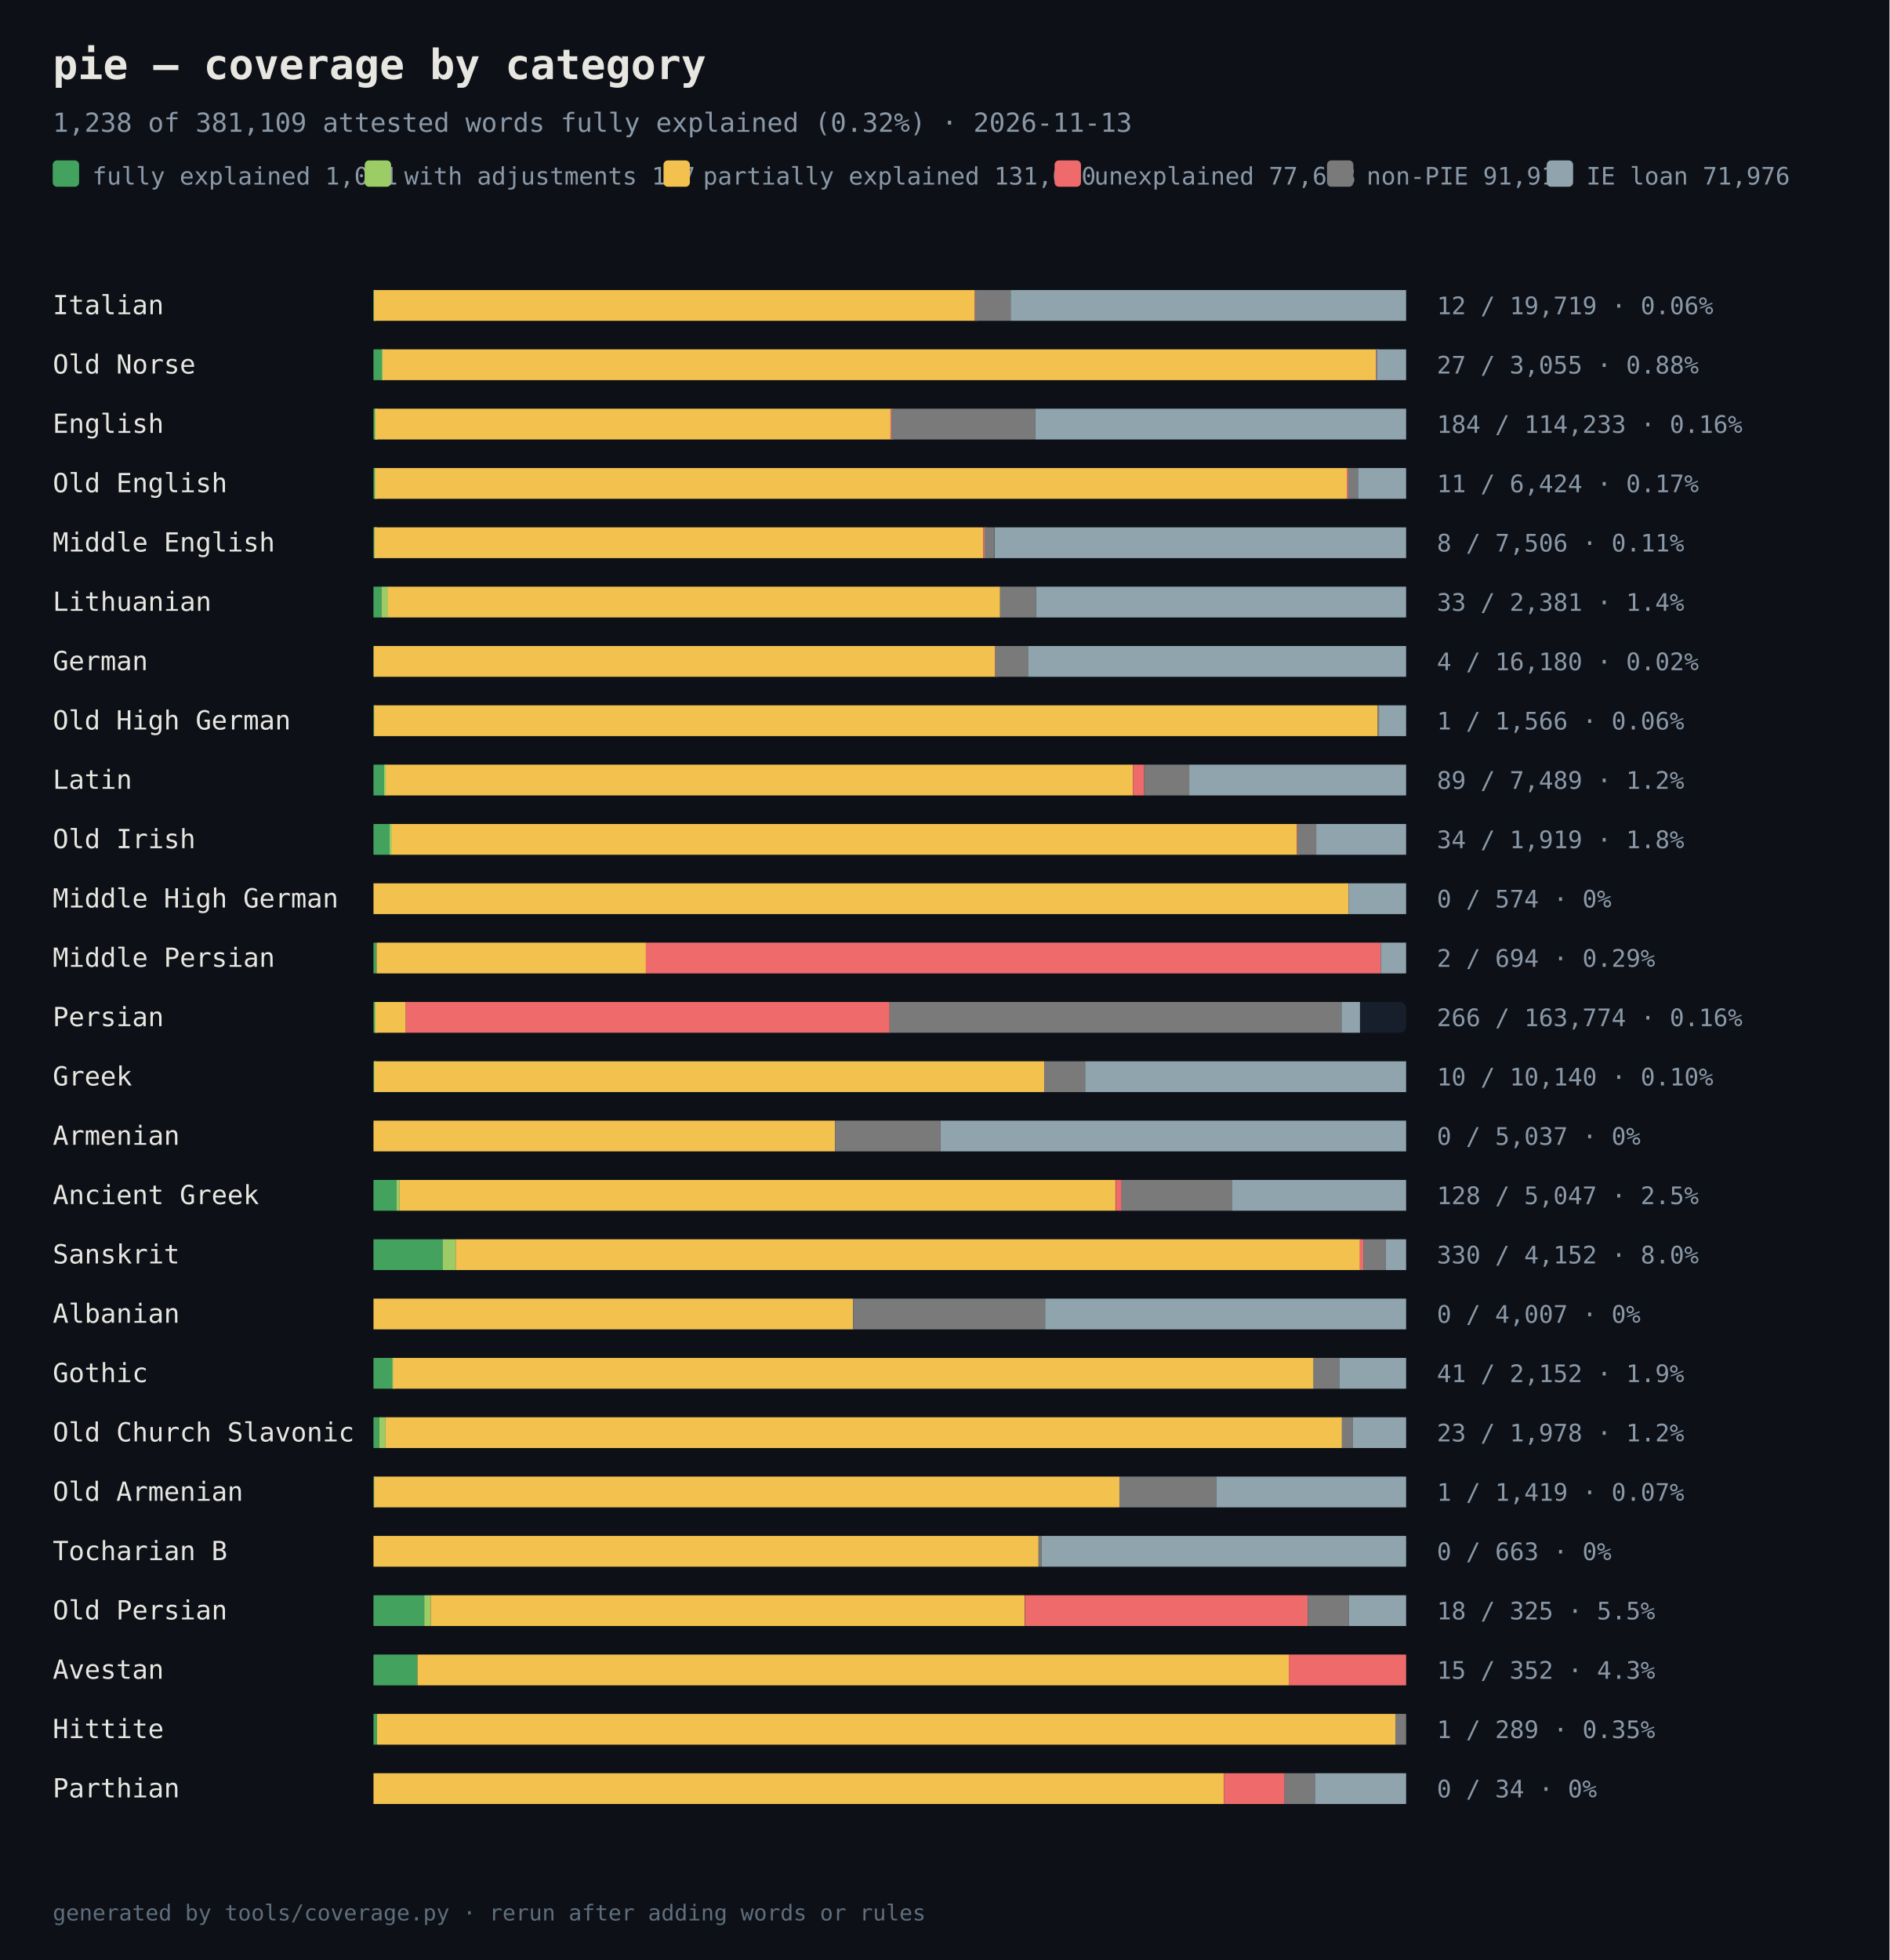
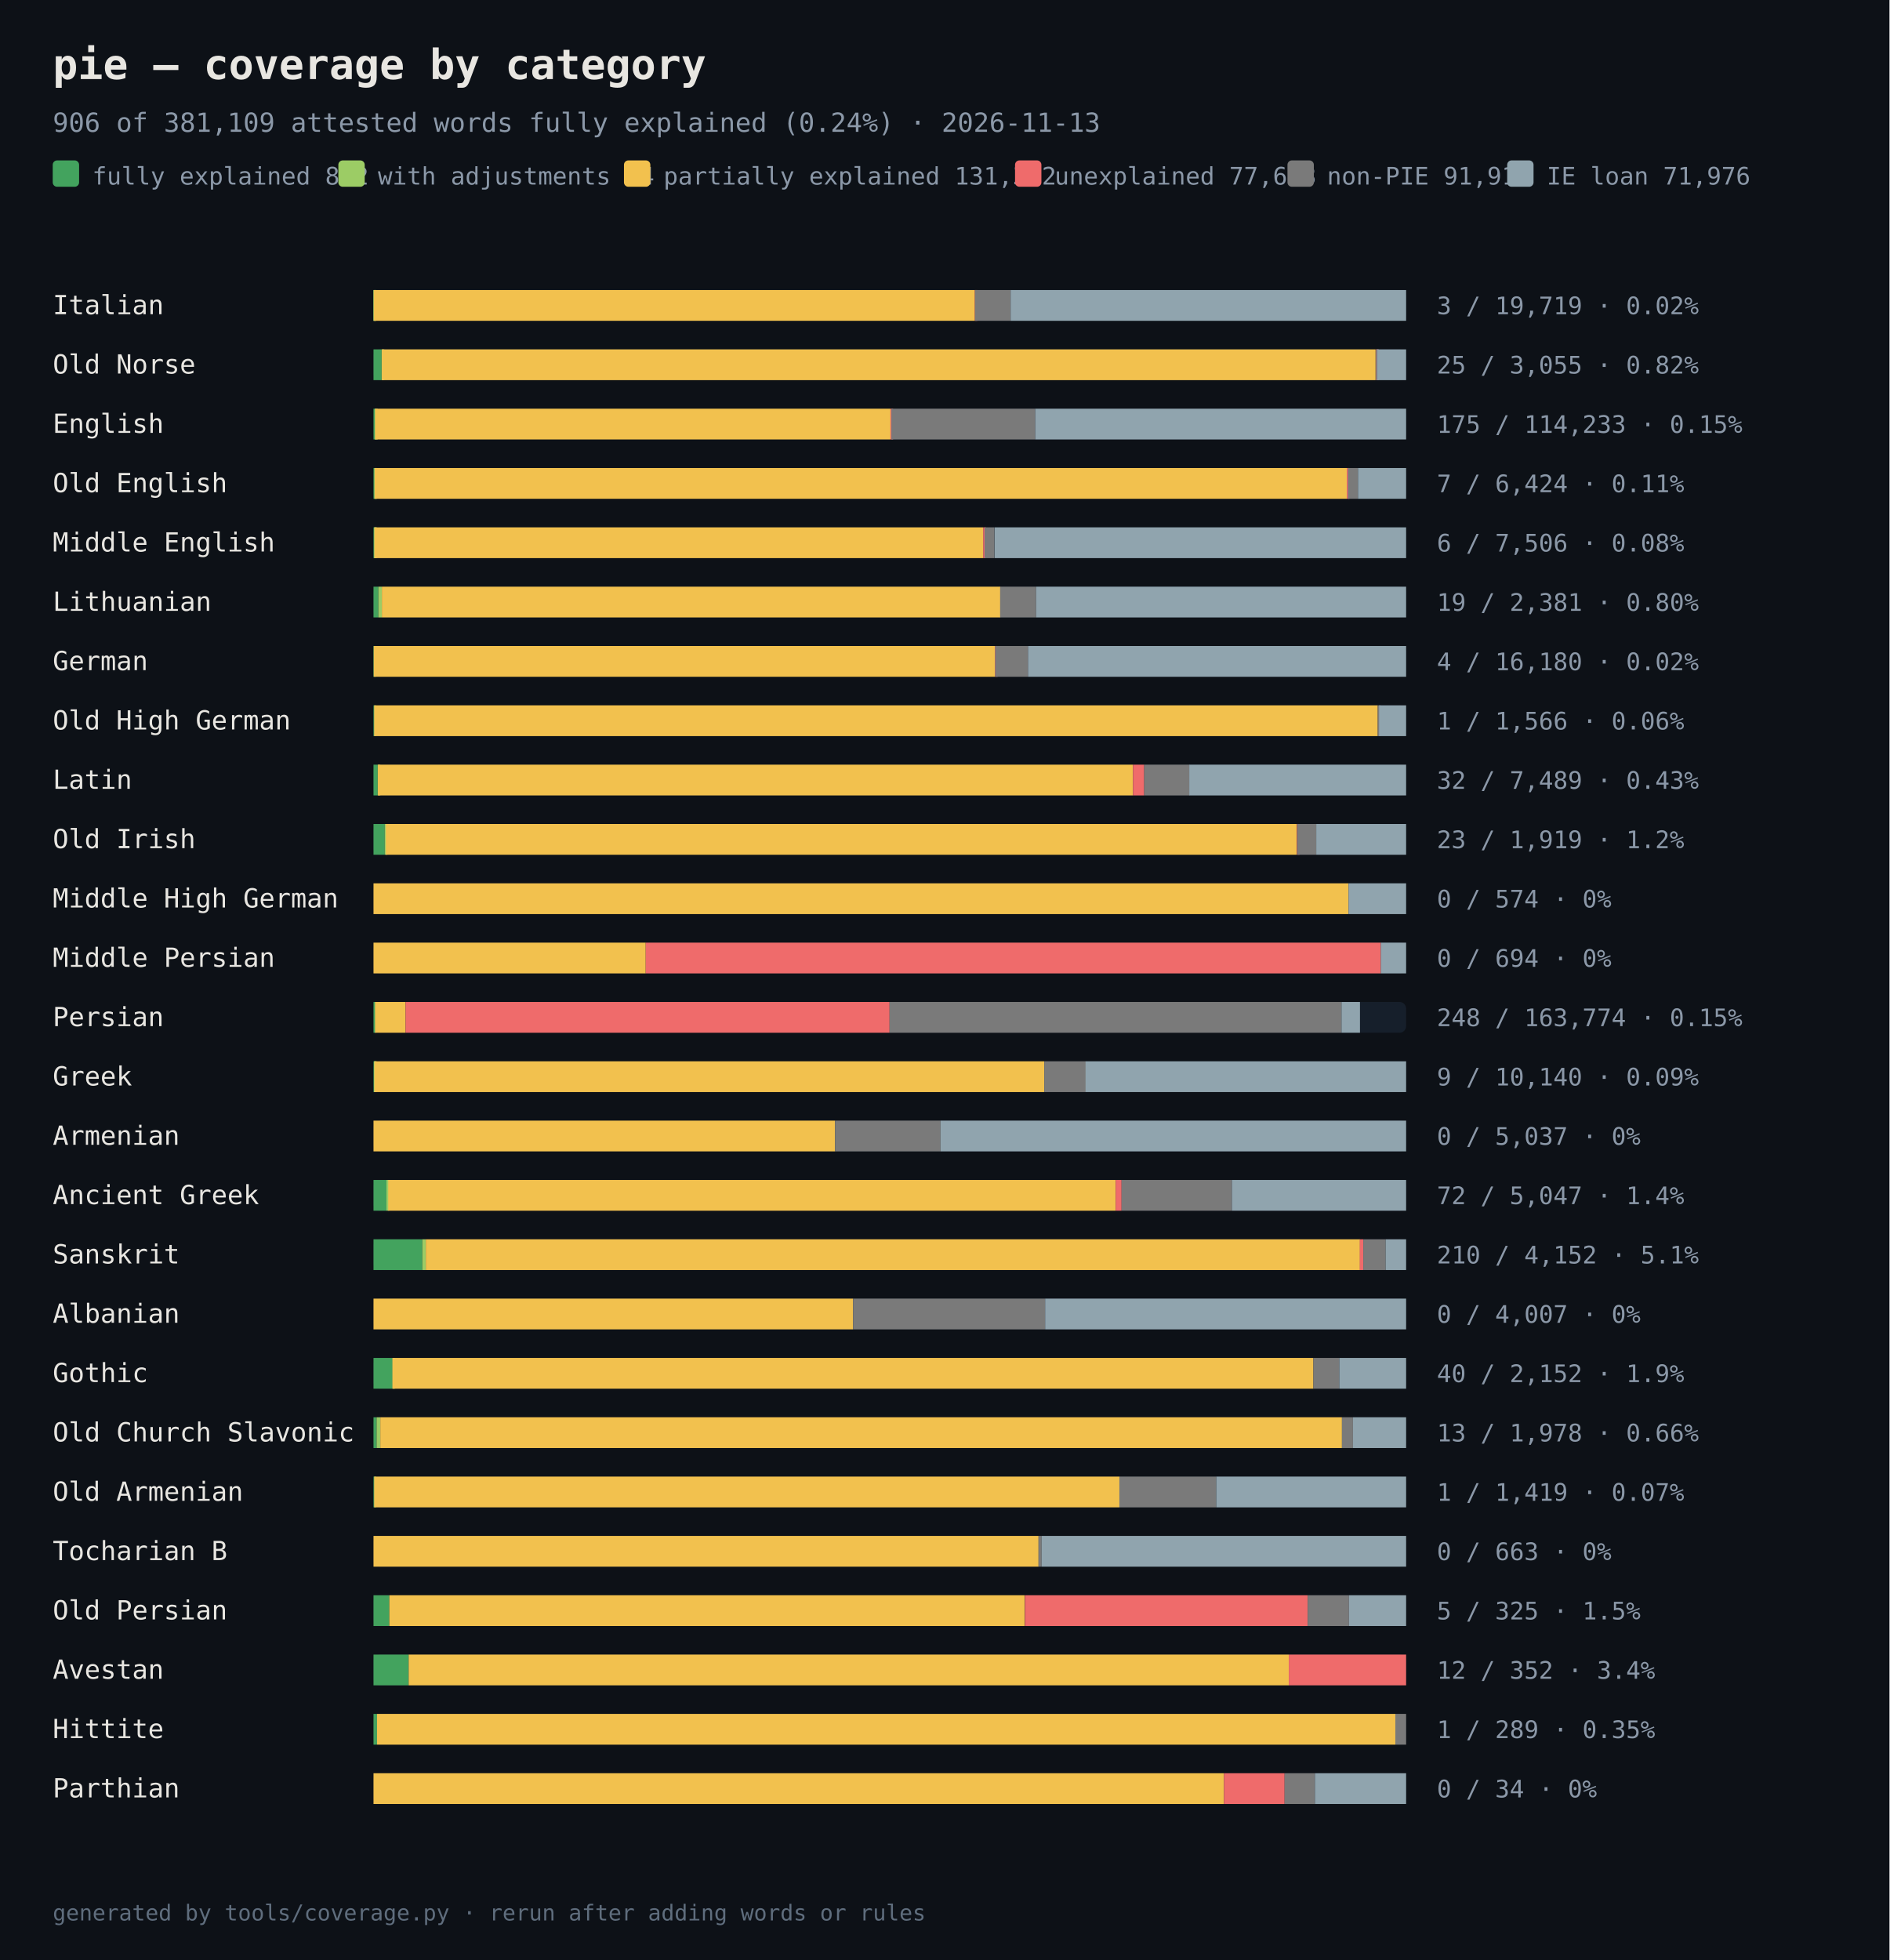
<svg xmlns="http://www.w3.org/2000/svg" width="860" height="892" viewBox="0 0 860 892" font-family="ui-monospace,SFMono-Regular,Menlo,monospace">
  <rect width="860" height="892" fill="#0d1117" />
  <text x="24" y="36" fill="#e8e6e1" font-size="19" font-weight="600">pie — coverage by category</text>
-   <text x="24" y="60" fill="#8b98a8" font-size="12">1,238 of 381,109 attested words fully explained (0.32%) · 2026-11-13</text>
+   <text x="24" y="60" fill="#8b98a8" font-size="12">906 of 381,109 attested words fully explained (0.24%) · 2026-11-13</text>
  <rect x="24" y="73" width="12" height="12" fill="#43a35e" rx="2" />
-   <text x="42" y="84" fill="#8b98a8" font-size="11">fully explained 1,091</text>
-   <rect x="166" y="73" width="12" height="12" fill="#9ccc65" rx="2" />
-   <text x="184" y="84" fill="#8b98a8" font-size="11">with adjustments 147</text>
-   <rect x="302" y="73" width="12" height="12" fill="#f2c14e" rx="2" />
-   <text x="320" y="84" fill="#8b98a8" font-size="11">partially explained 131,020</text>
-   <rect x="480" y="73" width="12" height="12" fill="#ef6b6b" rx="2" />
-   <text x="498" y="84" fill="#8b98a8" font-size="11">unexplained 77,633</text>
-   <rect x="604" y="73" width="12" height="12" fill="#7a7a7a" rx="2" />
-   <text x="622" y="84" fill="#8b98a8" font-size="11">non-PIE 91,918</text>
-   <rect x="704" y="73" width="12" height="12" fill="#90a4ae" rx="2" />
-   <text x="722" y="84" fill="#8b98a8" font-size="11">IE loan 71,976</text>
+   <text x="42" y="84" fill="#8b98a8" font-size="11">fully explained 852</text>
+   <rect x="154" y="73" width="12" height="12" fill="#9ccc65" rx="2" />
+   <text x="172" y="84" fill="#8b98a8" font-size="11">with adjustments 54</text>
+   <rect x="284" y="73" width="12" height="12" fill="#f2c14e" rx="2" />
+   <text x="302" y="84" fill="#8b98a8" font-size="11">partially explained 131,352</text>
+   <rect x="462" y="73" width="12" height="12" fill="#ef6b6b" rx="2" />
+   <text x="480" y="84" fill="#8b98a8" font-size="11">unexplained 77,633</text>
+   <rect x="586" y="73" width="12" height="12" fill="#7a7a7a" rx="2" />
+   <text x="604" y="84" fill="#8b98a8" font-size="11">non-PIE 91,918</text>
+   <rect x="686" y="73" width="12" height="12" fill="#90a4ae" rx="2" />
+   <text x="704" y="84" fill="#8b98a8" font-size="11">IE loan 71,976</text>
  <text x="24" y="143" fill="#e8e6e1" font-size="12">Italian</text>
  <rect x="170" y="132" width="470" height="14" fill="#161f2b" rx="3" />
  <rect x="170.0" y="132" width="1.2" height="14" fill="#43a35e" />
-   <rect x="170.1" y="132" width="1.2" height="14" fill="#9ccc65" />
-   <rect x="170.3" y="132" width="273.4" height="14" fill="#f2c14e" />
+   <rect x="170.0" y="132" width="1.2" height="14" fill="#9ccc65" />
+   <rect x="170.1" y="132" width="273.6" height="14" fill="#f2c14e" />
  <rect x="443.7" y="132" width="1.2" height="14" fill="#ef6b6b" />
  <rect x="443.8" y="132" width="16.2" height="14" fill="#7a7a7a" />
  <rect x="460.0" y="132" width="180.0" height="14" fill="#90a4ae" />
-   <text x="654" y="143" fill="#8b98a8" font-size="11">12 / 19,719 · 0.06%</text>
+   <text x="654" y="143" fill="#8b98a8" font-size="11">3 / 19,719 · 0.02%</text>
  <text x="24" y="170" fill="#e8e6e1" font-size="12">Old Norse</text>
  <rect x="170" y="159" width="470" height="14" fill="#161f2b" rx="3" />
-   <rect x="170.0" y="159" width="3.8" height="14" fill="#43a35e" />
-   <rect x="173.8" y="159" width="1.2" height="14" fill="#9ccc65" />
-   <rect x="174.2" y="159" width="452.0" height="14" fill="#f2c14e" />
+   <rect x="170.0" y="159" width="3.7" height="14" fill="#43a35e" />
+   <rect x="173.7" y="159" width="1.2" height="14" fill="#9ccc65" />
+   <rect x="173.8" y="159" width="452.3" height="14" fill="#f2c14e" />
  <rect x="626.2" y="159" width="1.2" height="14" fill="#ef6b6b" />
  <rect x="626.3" y="159" width="1.2" height="14" fill="#7a7a7a" />
  <rect x="626.9" y="159" width="13.1" height="14" fill="#90a4ae" />
-   <text x="654" y="170" fill="#8b98a8" font-size="11">27 / 3,055 · 0.88%</text>
+   <text x="654" y="170" fill="#8b98a8" font-size="11">25 / 3,055 · 0.82%</text>
  <text x="24" y="197" fill="#e8e6e1" font-size="12">English</text>
  <rect x="170" y="186" width="470" height="14" fill="#161f2b" rx="3" />
  <rect x="170.0" y="186" width="1.2" height="14" fill="#43a35e" />
  <rect x="170.7" y="186" width="1.2" height="14" fill="#9ccc65" />
-   <rect x="170.8" y="186" width="234.5" height="14" fill="#f2c14e" />
+   <rect x="170.7" y="186" width="234.6" height="14" fill="#f2c14e" />
  <rect x="405.3" y="186" width="1.2" height="14" fill="#ef6b6b" />
  <rect x="405.7" y="186" width="65.5" height="14" fill="#7a7a7a" />
  <rect x="471.2" y="186" width="168.8" height="14" fill="#90a4ae" />
-   <text x="654" y="197" fill="#8b98a8" font-size="11">184 / 114,233 · 0.16%</text>
+   <text x="654" y="197" fill="#8b98a8" font-size="11">175 / 114,233 · 0.15%</text>
  <text x="24" y="224" fill="#e8e6e1" font-size="12">Old English</text>
  <rect x="170" y="213" width="470" height="14" fill="#161f2b" rx="3" />
  <rect x="170.0" y="213" width="1.2" height="14" fill="#43a35e" />
-   <rect x="170.6" y="213" width="1.2" height="14" fill="#9ccc65" />
-   <rect x="170.8" y="213" width="442.2" height="14" fill="#f2c14e" />
+   <rect x="170.4" y="213" width="1.2" height="14" fill="#9ccc65" />
+   <rect x="170.5" y="213" width="442.5" height="14" fill="#f2c14e" />
  <rect x="613.0" y="213" width="1.2" height="14" fill="#ef6b6b" />
  <rect x="613.5" y="213" width="4.6" height="14" fill="#7a7a7a" />
  <rect x="618.1" y="213" width="21.9" height="14" fill="#90a4ae" />
-   <text x="654" y="224" fill="#8b98a8" font-size="11">11 / 6,424 · 0.17%</text>
+   <text x="654" y="224" fill="#8b98a8" font-size="11">7 / 6,424 · 0.11%</text>
  <text x="24" y="251" fill="#e8e6e1" font-size="12">Middle English</text>
  <rect x="170" y="240" width="470" height="14" fill="#161f2b" rx="3" />
  <rect x="170.0" y="240" width="1.2" height="14" fill="#43a35e" />
-   <rect x="170.4" y="240" width="1.2" height="14" fill="#9ccc65" />
-   <rect x="170.5" y="240" width="277.0" height="14" fill="#f2c14e" />
+   <rect x="170.3" y="240" width="1.2" height="14" fill="#9ccc65" />
+   <rect x="170.4" y="240" width="277.1" height="14" fill="#f2c14e" />
  <rect x="447.5" y="240" width="1.2" height="14" fill="#ef6b6b" />
  <rect x="448.1" y="240" width="4.5" height="14" fill="#7a7a7a" />
  <rect x="452.7" y="240" width="187.3" height="14" fill="#90a4ae" />
-   <text x="654" y="251" fill="#8b98a8" font-size="11">8 / 7,506 · 0.11%</text>
+   <text x="654" y="251" fill="#8b98a8" font-size="11">6 / 7,506 · 0.08%</text>
  <text x="24" y="278" fill="#e8e6e1" font-size="12">Lithuanian</text>
  <rect x="170" y="267" width="470" height="14" fill="#161f2b" rx="3" />
-   <rect x="170.0" y="267" width="3.6" height="14" fill="#43a35e" />
-   <rect x="173.6" y="267" width="3.0" height="14" fill="#9ccc65" />
-   <rect x="176.5" y="267" width="278.7" height="14" fill="#f2c14e" />
+   <rect x="170.0" y="267" width="2.2" height="14" fill="#43a35e" />
+   <rect x="172.2" y="267" width="1.6" height="14" fill="#9ccc65" />
+   <rect x="173.8" y="267" width="281.5" height="14" fill="#f2c14e" />
  <rect x="455.2" y="267" width="16.4" height="14" fill="#7a7a7a" />
  <rect x="471.6" y="267" width="168.4" height="14" fill="#90a4ae" />
-   <text x="654" y="278" fill="#8b98a8" font-size="11">33 / 2,381 · 1.4%</text>
+   <text x="654" y="278" fill="#8b98a8" font-size="11">19 / 2,381 · 0.80%</text>
  <text x="24" y="305" fill="#e8e6e1" font-size="12">German</text>
  <rect x="170" y="294" width="470" height="14" fill="#161f2b" rx="3" />
  <rect x="170.0" y="294" width="1.2" height="14" fill="#43a35e" />
  <rect x="170.1" y="294" width="282.8" height="14" fill="#f2c14e" />
  <rect x="452.9" y="294" width="1.2" height="14" fill="#ef6b6b" />
  <rect x="453.0" y="294" width="14.9" height="14" fill="#7a7a7a" />
  <rect x="467.9" y="294" width="172.1" height="14" fill="#90a4ae" />
  <text x="654" y="305" fill="#8b98a8" font-size="11">4 / 16,180 · 0.02%</text>
  <text x="24" y="332" fill="#e8e6e1" font-size="12">Old High German</text>
  <rect x="170" y="321" width="470" height="14" fill="#161f2b" rx="3" />
  <rect x="170.0" y="321" width="1.2" height="14" fill="#43a35e" />
  <rect x="170.3" y="321" width="456.8" height="14" fill="#f2c14e" />
  <rect x="627.1" y="321" width="1.2" height="14" fill="#7a7a7a" />
  <rect x="627.7" y="321" width="12.3" height="14" fill="#90a4ae" />
  <text x="654" y="332" fill="#8b98a8" font-size="11">1 / 1,566 · 0.06%</text>
  <text x="24" y="359" fill="#e8e6e1" font-size="12">Latin</text>
  <rect x="170" y="348" width="470" height="14" fill="#161f2b" rx="3" />
-   <rect x="170.0" y="348" width="4.8" height="14" fill="#43a35e" />
-   <rect x="174.8" y="348" width="1.2" height="14" fill="#9ccc65" />
-   <rect x="175.6" y="348" width="340.1" height="14" fill="#f2c14e" />
+   <rect x="170.0" y="348" width="1.9" height="14" fill="#43a35e" />
+   <rect x="171.9" y="348" width="1.2" height="14" fill="#9ccc65" />
+   <rect x="172.0" y="348" width="343.7" height="14" fill="#f2c14e" />
  <rect x="515.7" y="348" width="5.1" height="14" fill="#ef6b6b" />
  <rect x="520.8" y="348" width="20.6" height="14" fill="#7a7a7a" />
  <rect x="541.3" y="348" width="98.7" height="14" fill="#90a4ae" />
-   <text x="654" y="359" fill="#8b98a8" font-size="11">89 / 7,489 · 1.2%</text>
+   <text x="654" y="359" fill="#8b98a8" font-size="11">32 / 7,489 · 0.43%</text>
  <text x="24" y="386" fill="#e8e6e1" font-size="12">Old Irish</text>
  <rect x="170" y="375" width="470" height="14" fill="#161f2b" rx="3" />
-   <rect x="170.0" y="375" width="7.3" height="14" fill="#43a35e" />
-   <rect x="177.3" y="375" width="1.2" height="14" fill="#9ccc65" />
-   <rect x="178.3" y="375" width="412.0" height="14" fill="#f2c14e" />
+   <rect x="170.0" y="375" width="5.1" height="14" fill="#43a35e" />
+   <rect x="175.1" y="375" width="1.2" height="14" fill="#9ccc65" />
+   <rect x="175.6" y="375" width="414.6" height="14" fill="#f2c14e" />
  <rect x="590.3" y="375" width="1.2" height="14" fill="#ef6b6b" />
  <rect x="590.5" y="375" width="8.6" height="14" fill="#7a7a7a" />
  <rect x="599.1" y="375" width="40.9" height="14" fill="#90a4ae" />
-   <text x="654" y="386" fill="#8b98a8" font-size="11">34 / 1,919 · 1.8%</text>
+   <text x="654" y="386" fill="#8b98a8" font-size="11">23 / 1,919 · 1.2%</text>
  <text x="24" y="413" fill="#e8e6e1" font-size="12">Middle High German</text>
  <rect x="170" y="402" width="470" height="14" fill="#161f2b" rx="3" />
  <rect x="170.0" y="402" width="443.8" height="14" fill="#f2c14e" />
  <rect x="613.8" y="402" width="26.2" height="14" fill="#90a4ae" />
  <text x="654" y="413" fill="#8b98a8" font-size="11">0 / 574 · 0%</text>
  <text x="24" y="440" fill="#e8e6e1" font-size="12">Middle Persian</text>
  <rect x="170" y="429" width="470" height="14" fill="#161f2b" rx="3" />
-   <rect x="170.0" y="429" width="1.4" height="14" fill="#43a35e" />
-   <rect x="171.4" y="429" width="122.6" height="14" fill="#f2c14e" />
+   <rect x="170.0" y="429" width="123.9" height="14" fill="#f2c14e" />
  <rect x="293.9" y="429" width="334.6" height="14" fill="#ef6b6b" />
  <rect x="628.5" y="429" width="11.5" height="14" fill="#90a4ae" />
-   <text x="654" y="440" fill="#8b98a8" font-size="11">2 / 694 · 0.29%</text>
+   <text x="654" y="440" fill="#8b98a8" font-size="11">0 / 694 · 0%</text>
  <text x="24" y="467" fill="#e8e6e1" font-size="12">Persian</text>
  <rect x="170" y="456" width="470" height="14" fill="#161f2b" rx="3" />
  <rect x="170.0" y="456" width="1.2" height="14" fill="#43a35e" />
-   <rect x="170.7" y="456" width="1.2" height="14" fill="#9ccc65" />
-   <rect x="170.8" y="456" width="13.9" height="14" fill="#f2c14e" />
+   <rect x="170.7" y="456" width="13.9" height="14" fill="#f2c14e" />
  <rect x="184.6" y="456" width="220.3" height="14" fill="#ef6b6b" />
  <rect x="404.9" y="456" width="205.7" height="14" fill="#7a7a7a" />
  <rect x="610.6" y="456" width="8.4" height="14" fill="#90a4ae" />
-   <text x="654" y="467" fill="#8b98a8" font-size="11">266 / 163,774 · 0.16%</text>
+   <text x="654" y="467" fill="#8b98a8" font-size="11">248 / 163,774 · 0.15%</text>
  <text x="24" y="494" fill="#e8e6e1" font-size="12">Greek</text>
  <rect x="170" y="483" width="470" height="14" fill="#161f2b" rx="3" />
  <rect x="170.0" y="483" width="1.2" height="14" fill="#43a35e" />
  <rect x="170.2" y="483" width="1.2" height="14" fill="#9ccc65" />
-   <rect x="170.5" y="483" width="304.8" height="14" fill="#f2c14e" />
+   <rect x="170.4" y="483" width="304.9" height="14" fill="#f2c14e" />
  <rect x="475.3" y="483" width="18.9" height="14" fill="#7a7a7a" />
  <rect x="494.1" y="483" width="145.9" height="14" fill="#90a4ae" />
-   <text x="654" y="494" fill="#8b98a8" font-size="11">10 / 10,140 · 0.10%</text>
+   <text x="654" y="494" fill="#8b98a8" font-size="11">9 / 10,140 · 0.09%</text>
  <text x="24" y="521" fill="#e8e6e1" font-size="12">Armenian</text>
  <rect x="170" y="510" width="470" height="14" fill="#161f2b" rx="3" />
  <rect x="170.0" y="510" width="210.1" height="14" fill="#f2c14e" />
  <rect x="380.1" y="510" width="48.0" height="14" fill="#7a7a7a" />
  <rect x="428.1" y="510" width="211.9" height="14" fill="#90a4ae" />
  <text x="654" y="521" fill="#8b98a8" font-size="11">0 / 5,037 · 0%</text>
  <text x="24" y="548" fill="#e8e6e1" font-size="12">Ancient Greek</text>
  <rect x="170" y="537" width="470" height="14" fill="#161f2b" rx="3" />
-   <rect x="170.0" y="537" width="10.4" height="14" fill="#43a35e" />
-   <rect x="180.4" y="537" width="1.5" height="14" fill="#9ccc65" />
-   <rect x="181.9" y="537" width="325.8" height="14" fill="#f2c14e" />
+   <rect x="170.0" y="537" width="5.9" height="14" fill="#43a35e" />
+   <rect x="175.9" y="537" width="1.2" height="14" fill="#9ccc65" />
+   <rect x="176.7" y="537" width="331.1" height="14" fill="#f2c14e" />
  <rect x="507.8" y="537" width="2.7" height="14" fill="#ef6b6b" />
  <rect x="510.5" y="537" width="50.2" height="14" fill="#7a7a7a" />
  <rect x="560.7" y="537" width="79.3" height="14" fill="#90a4ae" />
-   <text x="654" y="548" fill="#8b98a8" font-size="11">128 / 5,047 · 2.5%</text>
+   <text x="654" y="548" fill="#8b98a8" font-size="11">72 / 5,047 · 1.4%</text>
  <text x="24" y="575" fill="#e8e6e1" font-size="12">Sanskrit</text>
  <rect x="170" y="564" width="470" height="14" fill="#161f2b" rx="3" />
-   <rect x="170.0" y="564" width="31.4" height="14" fill="#43a35e" />
-   <rect x="201.4" y="564" width="6.0" height="14" fill="#9ccc65" />
-   <rect x="207.4" y="564" width="411.6" height="14" fill="#f2c14e" />
+   <rect x="170.0" y="564" width="22.2" height="14" fill="#43a35e" />
+   <rect x="192.2" y="564" width="1.6" height="14" fill="#9ccc65" />
+   <rect x="193.8" y="564" width="425.2" height="14" fill="#f2c14e" />
  <rect x="618.9" y="564" width="1.6" height="14" fill="#ef6b6b" />
  <rect x="620.5" y="564" width="10.2" height="14" fill="#7a7a7a" />
  <rect x="630.7" y="564" width="9.3" height="14" fill="#90a4ae" />
-   <text x="654" y="575" fill="#8b98a8" font-size="11">330 / 4,152 · 8.0%</text>
+   <text x="654" y="575" fill="#8b98a8" font-size="11">210 / 4,152 · 5.1%</text>
  <text x="24" y="602" fill="#e8e6e1" font-size="12">Albanian</text>
  <rect x="170" y="591" width="470" height="14" fill="#161f2b" rx="3" />
  <rect x="170.0" y="591" width="218.3" height="14" fill="#f2c14e" />
  <rect x="388.3" y="591" width="87.4" height="14" fill="#7a7a7a" />
  <rect x="475.7" y="591" width="164.3" height="14" fill="#90a4ae" />
  <text x="654" y="602" fill="#8b98a8" font-size="11">0 / 4,007 · 0%</text>
  <text x="24" y="629" fill="#e8e6e1" font-size="12">Gothic</text>
  <rect x="170" y="618" width="470" height="14" fill="#161f2b" rx="3" />
  <rect x="170.0" y="618" width="8.5" height="14" fill="#43a35e" />
  <rect x="178.5" y="618" width="1.2" height="14" fill="#9ccc65" />
-   <rect x="179.0" y="618" width="418.9" height="14" fill="#f2c14e" />
+   <rect x="178.7" y="618" width="419.1" height="14" fill="#f2c14e" />
  <rect x="597.8" y="618" width="11.8" height="14" fill="#7a7a7a" />
  <rect x="609.6" y="618" width="30.4" height="14" fill="#90a4ae" />
-   <text x="654" y="629" fill="#8b98a8" font-size="11">41 / 2,152 · 1.9%</text>
+   <text x="654" y="629" fill="#8b98a8" font-size="11">40 / 2,152 · 1.9%</text>
  <text x="24" y="656" fill="#e8e6e1" font-size="12">Old Church Slavonic</text>
  <rect x="170" y="645" width="470" height="14" fill="#161f2b" rx="3" />
-   <rect x="170.0" y="645" width="2.6" height="14" fill="#43a35e" />
-   <rect x="172.6" y="645" width="2.9" height="14" fill="#9ccc65" />
-   <rect x="175.5" y="645" width="435.3" height="14" fill="#f2c14e" />
+   <rect x="170.0" y="645" width="1.4" height="14" fill="#43a35e" />
+   <rect x="171.4" y="645" width="1.7" height="14" fill="#9ccc65" />
+   <rect x="173.1" y="645" width="437.7" height="14" fill="#f2c14e" />
  <rect x="610.8" y="645" width="5.0" height="14" fill="#7a7a7a" />
  <rect x="615.8" y="645" width="24.2" height="14" fill="#90a4ae" />
-   <text x="654" y="656" fill="#8b98a8" font-size="11">23 / 1,978 · 1.2%</text>
+   <text x="654" y="656" fill="#8b98a8" font-size="11">13 / 1,978 · 0.66%</text>
  <text x="24" y="683" fill="#e8e6e1" font-size="12">Old Armenian</text>
  <rect x="170" y="672" width="470" height="14" fill="#161f2b" rx="3" />
  <rect x="170.0" y="672" width="1.2" height="14" fill="#43a35e" />
  <rect x="170.3" y="672" width="339.2" height="14" fill="#f2c14e" />
  <rect x="509.5" y="672" width="44.1" height="14" fill="#7a7a7a" />
  <rect x="553.6" y="672" width="86.4" height="14" fill="#90a4ae" />
  <text x="654" y="683" fill="#8b98a8" font-size="11">1 / 1,419 · 0.07%</text>
  <text x="24" y="710" fill="#e8e6e1" font-size="12">Tocharian B</text>
  <rect x="170" y="699" width="470" height="14" fill="#161f2b" rx="3" />
  <rect x="170.0" y="699" width="302.7" height="14" fill="#f2c14e" />
  <rect x="472.7" y="699" width="1.4" height="14" fill="#7a7a7a" />
  <rect x="474.1" y="699" width="165.9" height="14" fill="#90a4ae" />
  <text x="654" y="710" fill="#8b98a8" font-size="11">0 / 663 · 0%</text>
  <text x="24" y="737" fill="#e8e6e1" font-size="12">Old Persian</text>
  <rect x="170" y="726" width="470" height="14" fill="#161f2b" rx="3" />
-   <rect x="170.0" y="726" width="23.1" height="14" fill="#43a35e" />
-   <rect x="193.1" y="726" width="2.9" height="14" fill="#9ccc65" />
-   <rect x="196.0" y="726" width="270.4" height="14" fill="#f2c14e" />
+   <rect x="170.0" y="726" width="7.2" height="14" fill="#43a35e" />
+   <rect x="177.2" y="726" width="289.2" height="14" fill="#f2c14e" />
  <rect x="466.5" y="726" width="128.7" height="14" fill="#ef6b6b" />
  <rect x="595.2" y="726" width="18.8" height="14" fill="#7a7a7a" />
  <rect x="614.0" y="726" width="26.0" height="14" fill="#90a4ae" />
-   <text x="654" y="737" fill="#8b98a8" font-size="11">18 / 325 · 5.5%</text>
+   <text x="654" y="737" fill="#8b98a8" font-size="11">5 / 325 · 1.5%</text>
  <text x="24" y="764" fill="#e8e6e1" font-size="12">Avestan</text>
  <rect x="170" y="753" width="470" height="14" fill="#161f2b" rx="3" />
-   <rect x="170.0" y="753" width="20.0" height="14" fill="#43a35e" />
-   <rect x="190.0" y="753" width="396.6" height="14" fill="#f2c14e" />
+   <rect x="170.0" y="753" width="16.0" height="14" fill="#43a35e" />
+   <rect x="186.0" y="753" width="400.6" height="14" fill="#f2c14e" />
  <rect x="586.6" y="753" width="53.4" height="14" fill="#ef6b6b" />
-   <text x="654" y="764" fill="#8b98a8" font-size="11">15 / 352 · 4.3%</text>
+   <text x="654" y="764" fill="#8b98a8" font-size="11">12 / 352 · 3.4%</text>
  <text x="24" y="791" fill="#e8e6e1" font-size="12">Hittite</text>
  <rect x="170" y="780" width="470" height="14" fill="#161f2b" rx="3" />
  <rect x="170.0" y="780" width="1.6" height="14" fill="#43a35e" />
  <rect x="171.6" y="780" width="463.5" height="14" fill="#f2c14e" />
  <rect x="635.1" y="780" width="4.9" height="14" fill="#7a7a7a" />
  <text x="654" y="791" fill="#8b98a8" font-size="11">1 / 289 · 0.35%</text>
  <text x="24" y="818" fill="#e8e6e1" font-size="12">Parthian</text>
  <rect x="170" y="807" width="470" height="14" fill="#161f2b" rx="3" />
  <rect x="170.0" y="807" width="387.1" height="14" fill="#f2c14e" />
  <rect x="557.1" y="807" width="27.6" height="14" fill="#ef6b6b" />
  <rect x="584.7" y="807" width="13.8" height="14" fill="#7a7a7a" />
  <rect x="598.5" y="807" width="41.5" height="14" fill="#90a4ae" />
  <text x="654" y="818" fill="#8b98a8" font-size="11">0 / 34 · 0%</text>
  <text x="24" y="874" fill="#5f6d7d" font-size="10">generated by tools/coverage.py · rerun after adding words or rules</text>
</svg>
